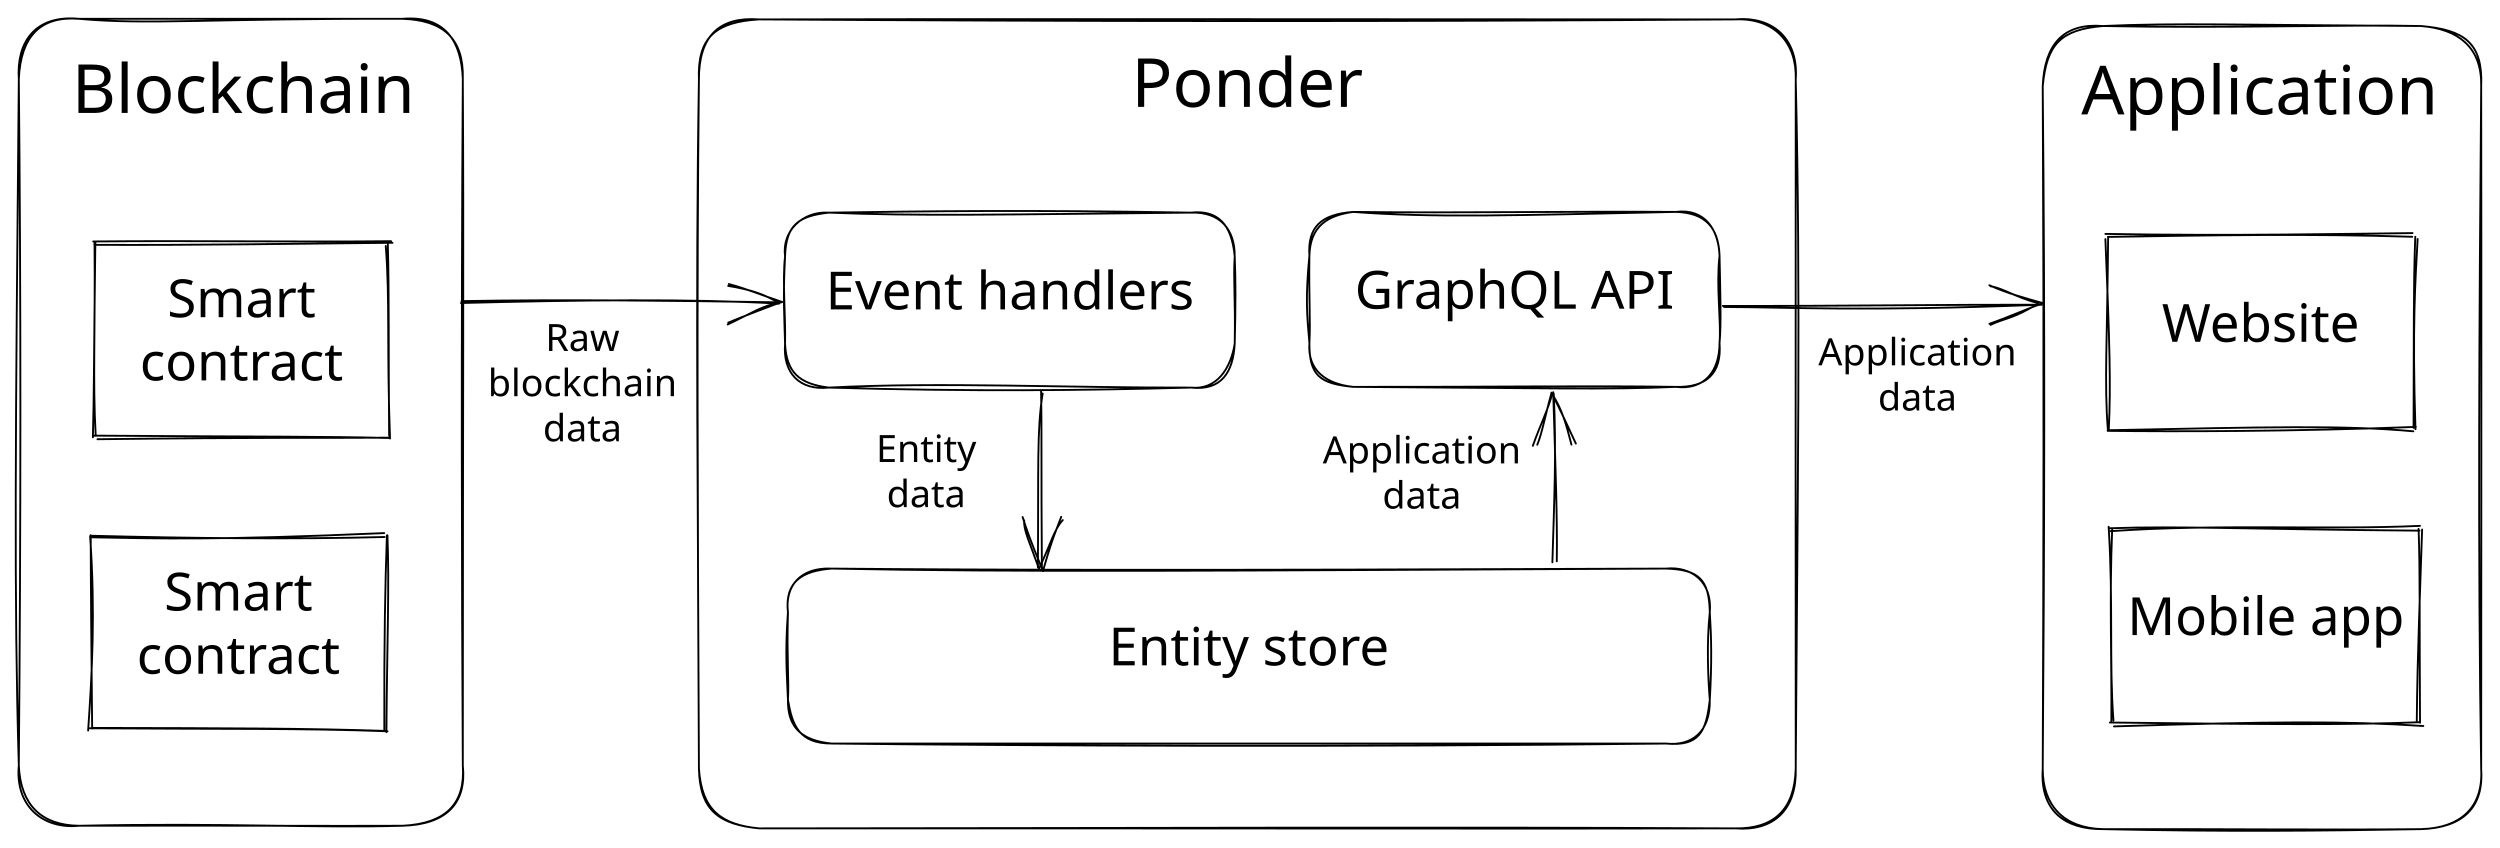
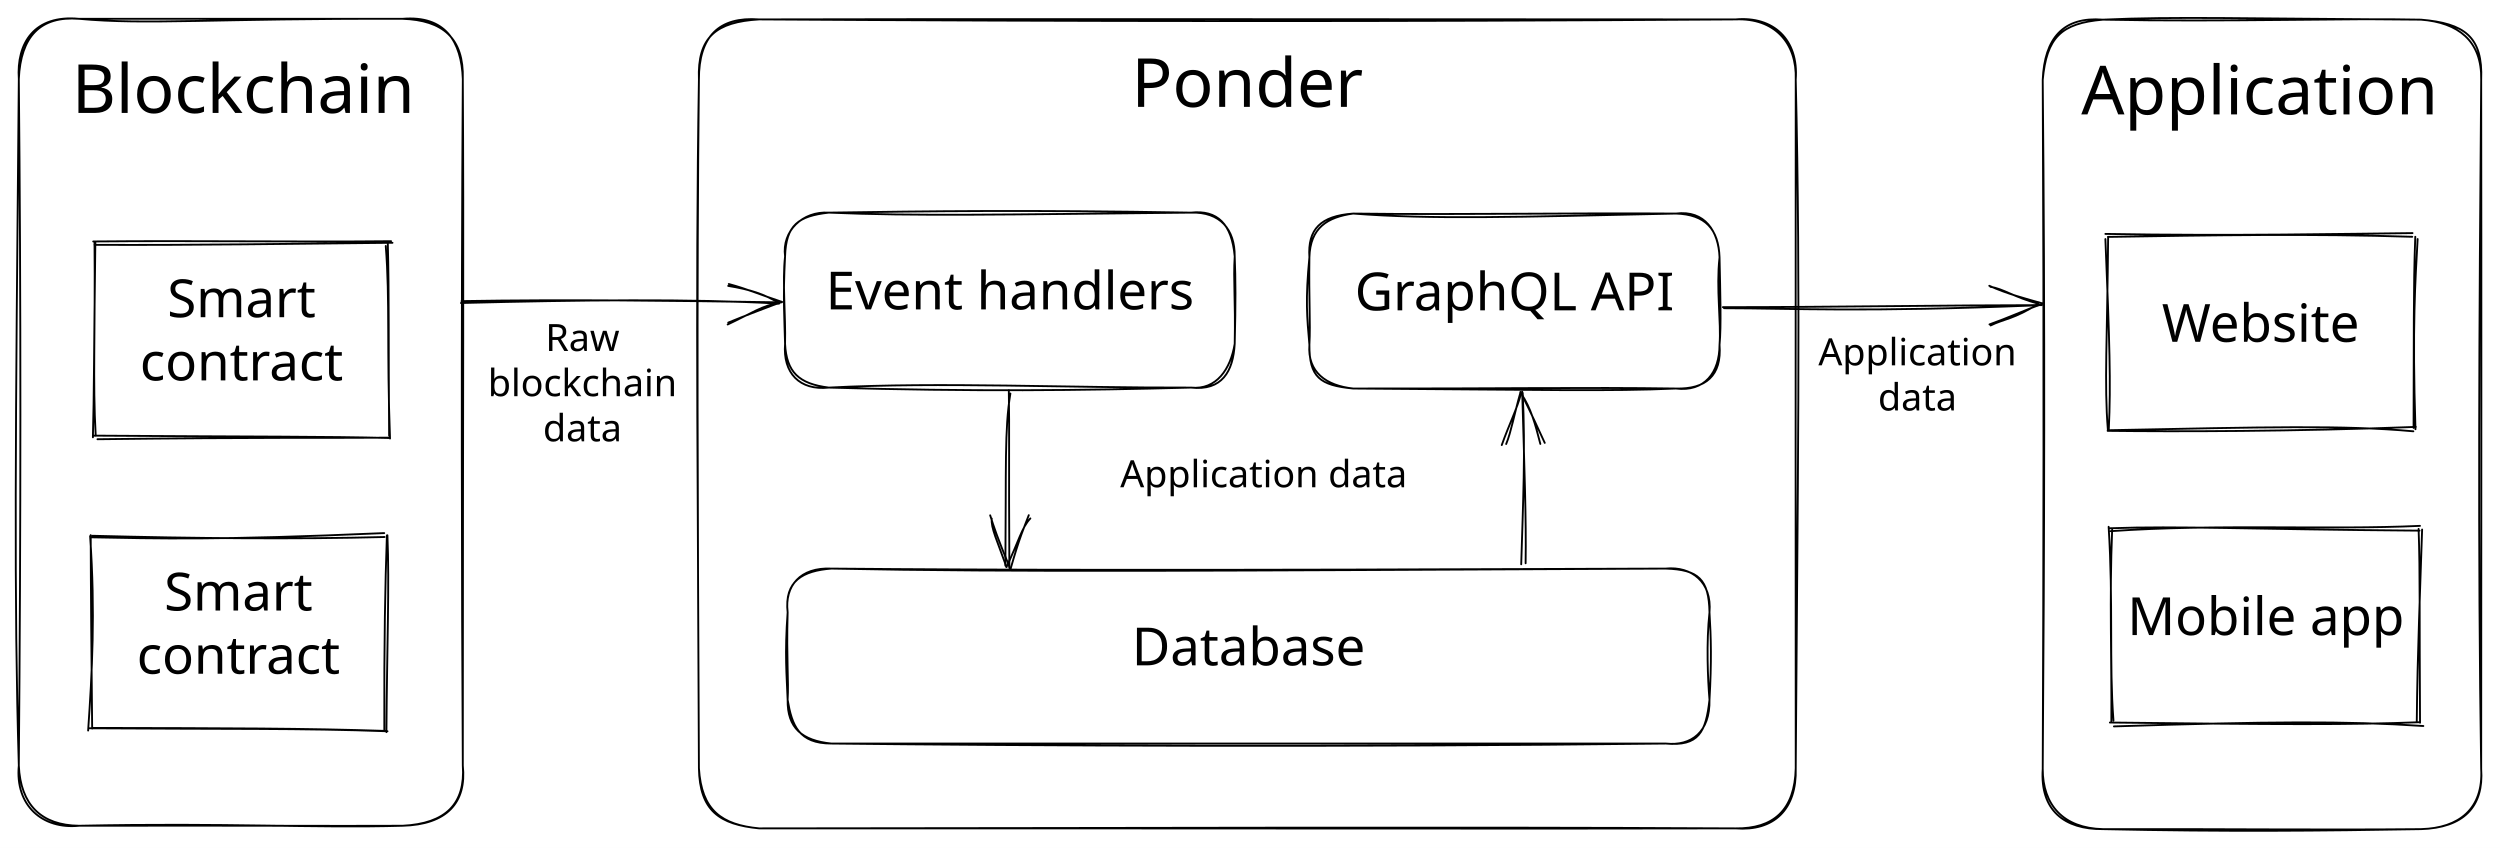
<svg xmlns="http://www.w3.org/2000/svg" version="1.1" viewBox="0 0 1328.849 450.718" width="2657.697" height="901.437">
  <defs>
    <style class="style-fonts">
      @font-face {
        font-family: "Virgil";
        src: url("https://excalidraw.com/Virgil.woff2");
      }
      @font-face {
        font-family: "Cascadia";
        src: url("https://excalidraw.com/Cascadia.woff2");
      }
    </style>
  </defs>
  <rect x="0" y="0" width="1328.849" height="450.718" fill="#fff" />
  <g stroke-linecap="round" transform="translate(371.5006 10.31673) rotate(0 291.5 215)">
    <path d="M32 0 M32 0 C151.64 -0.31, 271.29 -0.1, 551 0 M32 0 C199.2 1.06, 365.98 1.31, 551 0 M551 0 C571.66 -0.87, 583.68 12.52, 583 32 M551 0 C571.05 -1.85, 584.67 10.65, 583 32 M583 32 C585.73 143.4, 583.95 253.74, 583 398 M583 32 C582.99 166.69, 582.87 301.63, 583 398 M583 398 C583.7 419.99, 571.35 431.66, 551 430 M583 398 C582.51 420.28, 571.11 430.28, 551 430 M551 430 C393.27 429.16, 235.36 429.86, 32 430 M551 430 C436.27 430.28, 321.52 429.95, 32 430 M32 430 C12.25 428.1, 1.4 420.58, 0 398 M32 430 C10.89 427.94, 0.38 420.63, 0 398 M0 398 C-0.35 271.92, -1.92 146.32, 0 32 M0 398 C-0.65 268.36, -1.21 140.15, 0 32 M0 32 C-0.05 9.11, 10.58 -1.62, 32 0 M0 32 C-0.91 9.29, 9.21 1.33, 32 0" stroke="#000000" stroke-width="1" fill="none" />
  </g>
  <g transform="translate(604.8967 28.87722) rotate(0 58.10398 21.6)">
    <text x="58.104" y="0" font-family="Virgil, Segoe UI Emoji" font-size="36px" fill="#000000" text-anchor="middle" style="white-space: pre;" direction="ltr" dominant-baseline="text-before-edge">Ponder</text>
-   </g>
-   <g transform="translate(462.7341 230.0586) rotate(0 29.58997 24)">
-     <text x="29.59" y="0" font-family="Virgil, Segoe UI Emoji" font-size="20px" fill="#000000" text-anchor="middle" style="white-space: pre;" direction="ltr" dominant-baseline="text-before-edge">Entity</text>
-     <text x="29.59" y="24" font-family="Virgil, Segoe UI Emoji" font-size="20px" fill="#000000" text-anchor="middle" style="white-space: pre;" direction="ltr" dominant-baseline="text-before-edge">data</text>
  </g>
  <g stroke-linecap="round" transform="translate(417.2928 113.0194) rotate(0 119.5 46.5)">
    <path d="M23.25 0 M23.25 0 C76.69 -0.78, 128.19 -1.51, 215.75 0 M23.25 0 C69.09 1.95, 115.02 1.01, 215.75 0 M215.75 0 C231.26 -0.53, 239.16 8.97, 239 23.25 M215.75 0 C229.91 -1.56, 237.43 6.06, 239 23.25 M239 23.25 C238.2 36.2, 239.47 45.98, 239 69.75 M239 23.25 C239.51 35.49, 239.57 47.77, 239 69.75 M239 69.75 C238.2 84.42, 232.26 94.85, 215.75 93 M239 69.75 C236.81 83.04, 229.37 94.38, 215.75 93 M215.75 93 C150.39 93.19, 82.68 89.92, 23.25 93 M215.75 93 C157.6 94.54, 99.99 95.2, 23.25 93 M23.25 93 C7.71 94.68, -1.25 85.25, 0 69.75 M23.25 93 C7.37 91.01, 0.79 84.85, 0 69.75 M0 69.75 C0.39 54.8, -1.52 36.74, 0 23.25 M0 69.75 C-0.3 56.77, -1.2 45.93, 0 23.25 M0 23.25 C-1.81 9.68, 9.4 -0.88, 23.25 0 M0 23.25 C0.52 6.52, 7.02 1.84, 23.25 0" stroke="#000000" stroke-width="1" fill="none" />
  </g>
  <g transform="translate(435.2088 142.7194) rotate(0 101.584 16.8)">
    <text x="101.584" y="0" font-family="Virgil, Segoe UI Emoji" font-size="28px" fill="#000000" text-anchor="middle" style="white-space: pre;" direction="ltr" dominant-baseline="text-before-edge">Event handlers</text>
  </g>
  <g stroke-linecap="round" transform="translate(10 10) rotate(0 118 214.4576)">
    <path d="M32 0 M32 0 C68.4 3.36, 103.52 -0.3, 204 0 M32 0 C74.27 0.06, 115.61 -0.1, 204 0 M204 0 C226.59 -1.89, 235.26 11.92, 236 32 M204 0 C225.38 0.69, 236.66 10.3, 236 32 M236 32 C236.54 115.53, 236.04 198.37, 236 396.92 M236 32 C235.13 167.66, 235.45 303.94, 236 396.92 M236 396.92 C237.41 417.22, 227 427.79, 204 428.92 M236 396.92 C238.19 416.83, 227.27 428.34, 204 428.92 M204 428.92 C156.65 430.3, 111.31 427.25, 32 428.92 M204 428.92 C164 429.13, 124.07 428.73, 32 428.92 M32 428.92 C11.94 428.72, 0.92 417.74, 0 396.92 M32 428.92 C12.53 430.9, -2.03 418.16, 0 396.92 M0 396.92 C-2.61 308.53, -1.74 222.2, 0 32 M0 396.92 C1.09 271.11, 1.15 146.19, 0 32 M0 32 C1.02 9.31, 11.49 -1.61, 32 0 M0 32 C-1.32 12.71, 8.39 -2.27, 32 0" stroke="#000000" stroke-width="1" fill="none" />
  </g>
  <g transform="translate(41.45386 32.07946) rotate(0 87.87597 21.6)">
    <text x="87.876" y="0" font-family="Virgil, Segoe UI Emoji" font-size="36px" fill="#000000" text-anchor="middle" style="white-space: pre;" direction="ltr" dominant-baseline="text-before-edge">Blockchain</text>
  </g>
  <g stroke-linecap="round">
    <g transform="translate(245.4231 159.1481) rotate(0 84.84398 1.345629)">
      <path d="M-0.4 1.91 C62.87 0.33, 121.86 -0.46, 168.64 2.24 M-0.1 0.9 C55.79 -0.05, 110.35 0.66, 170.09 1.56" stroke="#000000" stroke-width="1" fill="none" />
    </g>
    <g transform="translate(245.4231 159.1481) rotate(0 84.84398 1.345629)">
      <path d="M141.36 13.34 C153.21 7.79, 160.72 2.75, 168.66 1.97 M141.66 12.33 C151.47 8.28, 159.98 5.18, 170.12 1.29" stroke="#000000" stroke-width="1" fill="none" />
    </g>
    <g transform="translate(245.4231 159.1481) rotate(0 84.84398 1.345629)">
      <path d="M141.64 -7.18 C153.3 -5.28, 160.72 -2.86, 168.66 1.97 M141.94 -8.19 C151.73 -5.57, 160.15 -2, 170.12 1.29" stroke="#000000" stroke-width="1" fill="none" />
    </g>
  </g>
  <mask />
  <g transform="translate(262.9625 171.0595) rotate(0 46.62996 36)">
    <text x="46.63" y="0" font-family="Virgil, Segoe UI Emoji" font-size="20px" fill="#000000" text-anchor="middle" style="white-space: pre;" direction="ltr" dominant-baseline="text-before-edge">Raw</text>
    <text x="46.63" y="24" font-family="Virgil, Segoe UI Emoji" font-size="20px" fill="#000000" text-anchor="middle" style="white-space: pre;" direction="ltr" dominant-baseline="text-before-edge">blockchain</text>
    <text x="46.63" y="48" font-family="Virgil, Segoe UI Emoji" font-size="20px" fill="#000000" text-anchor="middle" style="white-space: pre;" direction="ltr" dominant-baseline="text-before-edge">data</text>
  </g>
-   <g stroke-linecap="round" transform="translate(418.8201 302.2263) rotate(0 245 46.5)">
+   <g stroke-linecap="round" transform="translate(418.6588 302.2263) rotate(0 245 46.5)">
    <path d="M23.25 0 M23.25 0 C114.79 0.78, 205.72 1, 466.75 0 M23.25 0 C123.45 2.02, 222.61 1.14, 466.75 0 M466.75 0 C480.39 -1.38, 491.44 7.15, 490 23.25 M466.75 0 C484.28 0.57, 489.64 5.71, 490 23.25 M490 23.25 C488.27 39.2, 489.08 58.75, 490 69.75 M490 23.25 C490.84 36.47, 491.16 49.64, 490 69.75 M490 69.75 C490.39 86.77, 480.39 94.48, 466.75 93 M490 69.75 C488.07 86.95, 484.34 94.6, 466.75 93 M466.75 93 C296.03 95.05, 125.68 94.13, 23.25 93 M466.75 93 C309.27 93.03, 151.45 93.05, 23.25 93 M23.25 93 C7.75 91.43, -0.26 84.82, 0 69.75 M23.25 93 C5.95 92.99, 2.3 83.4, 0 69.75 M0 69.75 C-0.49 56.69, -1.63 45.56, 0 23.25 M0 69.75 C0.64 59.43, -0.68 48.91, 0 23.25 M0 23.25 C-1.7 9.14, 6.69 -0.78, 23.25 0 M0 23.25 C-1.85 6.42, 8.21 1.18, 23.25 0" stroke="#000000" stroke-width="1" fill="none" />
  </g>
-   <g transform="translate(578.4481 331.9263) rotate(0 85.37196 16.8)">
-     <text x="85.372" y="0" font-family="Virgil, Segoe UI Emoji" font-size="28px" fill="#000000" text-anchor="middle" style="white-space: pre;" direction="ltr" dominant-baseline="text-before-edge">Entity store</text>
+   <g transform="translate(594.4428 331.9263) rotate(0 69.21598 16.8)">
+     <text x="69.216" y="0" font-family="Virgil, Segoe UI Emoji" font-size="28px" fill="#000000" text-anchor="middle" style="white-space: pre;" direction="ltr" dominant-baseline="text-before-edge">Database</text>
  </g>
  <g stroke-linecap="round">
-     <g transform="translate(553.2319 207.2967) rotate(0 -0.2767155 47.83792)">
-       <path d="M0.99 1.88 C-2.18 21.08, -1.15 41.59, -1.55 94.29 M0.15 0.16 C0.58 20.35, 0.14 39.88, 0.58 95.52" stroke="#000000" stroke-width="1" fill="none" />
+     <g transform="translate(536.0751 207.2967) rotate(0 -0.3396033 47.38232)">
+       <path d="M0.99 1.88 C-2.2 20.89, -1.2 41.21, -1.67 93.38 M0.15 0.16 C0.54 20.16, 0.08 39.49, 0.45 94.61" stroke="#000000" stroke-width="1" fill="none" />
    </g>
-     <g transform="translate(553.2319 207.2967) rotate(0 -0.2767155 47.83792)">
-       <path d="M-8.83 69.26 C-9.29 74.29, -6.07 80.71, -0.97 94.97 M-9.67 67.54 C-7.71 73.63, -5.95 79.13, 1.16 96.2" stroke="#000000" stroke-width="1" fill="none" />
+     <g transform="translate(536.0751 207.2967) rotate(0 -0.3396033 47.38232)">
+       <path d="M-8.92 68.34 C-9.39 73.37, -6.17 79.79, -1.1 94.06 M-9.76 66.61 C-7.81 72.71, -6.06 78.21, 1.03 95.29" stroke="#000000" stroke-width="1" fill="none" />
    </g>
-     <g transform="translate(553.2319 207.2967) rotate(0 -0.2767155 47.83792)">
-       <path d="M11.69 69.16 C6.89 74.37, 5.78 80.81, -0.97 94.97 M10.85 67.43 C8.5 73.69, 5.94 79.2, 1.16 96.2" stroke="#000000" stroke-width="1" fill="none" />
+     <g transform="translate(536.0751 207.2967) rotate(0 -0.3396033 47.38232)">
+       <path d="M11.6 68.26 C6.79 73.47, 5.68 79.91, -1.1 94.06 M10.76 66.54 C8.4 72.78, 5.83 78.3, 1.03 95.29" stroke="#000000" stroke-width="1" fill="none" />
    </g>
  </g>
  <mask />
-   <g stroke-linecap="round" transform="translate(1085.787 13.83307) rotate(0 116.531 213.4426)">
-     <path d="M32 0 M32 0 C97.04 1.34, 163.08 -0.91, 201.06 0 M32 0 C69.76 -1.76, 107.82 -0.55, 201.06 0 M201.06 0 C224.12 1.96, 234.06 8.95, 233.06 32 M201.06 0 C220.78 1.51, 233.5 11.23, 233.06 32 M233.06 32 C232.01 156.41, 231.26 282.41, 233.06 394.89 M233.06 32 C233.24 141.46, 233.13 250.47, 233.06 394.89 M233.06 394.89 C234.54 415, 223.7 426.18, 201.06 426.89 M233.06 394.89 C234.25 416.07, 221.32 426.35, 201.06 426.89 M201.06 426.89 C146.56 427.41, 93.47 426.7, 32 426.89 M201.06 426.89 C148.37 427.81, 97.55 428.33, 32 426.89 M32 426.89 C11.49 427.05, -1.5 416.94, 0 394.89 M32 426.89 C10.84 426.39, 0.01 413.96, 0 394.89 M0 394.89 C0.88 277.67, 1.27 158.03, 0 32 M0 394.89 C0.41 287.34, 0.7 178.27, 0 32 M0 32 C0.9 9.86, 10.87 -1.72, 32 0 M0 32 C2.12 9.5, 9.66 1.93, 32 0" stroke="#000000" stroke-width="1" fill="none" />
+   <g stroke-linecap="round" transform="translate(1085.787 10.44734) rotate(0 116.531 215.1355)">
+     <path d="M32 0 M32 0 C97.04 1.34, 163.08 -0.91, 201.06 0 M32 0 C69.76 -1.76, 107.82 -0.55, 201.06 0 M201.06 0 C224.12 1.96, 234.06 8.95, 233.06 32 M201.06 0 C220.78 1.51, 233.5 11.23, 233.06 32 M233.06 32 C232.01 157.58, 231.27 284.73, 233.06 398.27 M233.06 32 C233.23 142.47, 233.13 252.5, 233.06 398.27 M233.06 398.27 C234.54 418.39, 223.7 429.57, 201.06 430.27 M233.06 398.27 C234.25 419.46, 221.32 429.73, 201.06 430.27 M201.06 430.27 C146.56 430.79, 93.47 430.09, 32 430.27 M201.06 430.27 C148.37 431.19, 97.55 431.71, 32 430.27 M32 430.27 C11.49 430.44, -1.5 420.33, 0 398.27 M32 430.27 C10.84 429.78, 0.01 417.34, 0 398.27 M0 398.27 C0.87 279.94, 1.26 159.21, 0 32 M0 398.27 C0.41 289.71, 0.7 179.64, 0 32 M0 32 C0.9 9.86, 10.87 -1.72, 32 0 M0 32 C2.12 9.5, 9.66 1.93, 32 0" stroke="#000000" stroke-width="1" fill="none" />
  </g>
  <g transform="translate(1109.331 32.86072) rotate(0 91.76395 21.6)">
    <text x="91.764" y="0" font-family="Virgil, Segoe UI Emoji" font-size="36px" fill="#000000" text-anchor="middle" style="white-space: pre;" direction="ltr" dominant-baseline="text-before-edge">Application</text>
  </g>
  <g transform="translate(968.2199 178.6695) rotate(0 50.97995 24)">
    <text x="50.98" y="0" font-family="Virgil, Segoe UI Emoji" font-size="20px" fill="#000000" text-anchor="middle" style="white-space: pre;" direction="ltr" dominant-baseline="text-before-edge">Application</text>
    <text x="50.98" y="24" font-family="Virgil, Segoe UI Emoji" font-size="20px" fill="#000000" text-anchor="middle" style="white-space: pre;" direction="ltr" dominant-baseline="text-before-edge">data</text>
  </g>
  <g stroke-linecap="round">
-     <g transform="translate(915.4908 162.7687) rotate(0 85.06796 0.225571)">
-       <path d="M0.91 0.4 C37.88 0.54, 73.77 2.86, 167.36 -0.71 M0.29 -0.16 C60.62 -0.02, 122.21 -0.93, 169.85 -0.81" stroke="#000000" stroke-width="1" fill="none" />
+     <g transform="translate(915.4908 163.4286) rotate(0 85.06796 -0.07814262)">
+       <path d="M0.91 0.4 C37.88 0.44, 73.77 2.67, 167.36 -1.14 M0.29 -0.16 C60.62 -0.18, 122.2 -1.24, 169.85 -1.24" stroke="#000000" stroke-width="1" fill="none" />
    </g>
-     <g transform="translate(915.4908 162.7687) rotate(0 85.06796 0.225571)">
-       <path d="M142.59 9.92 C149.44 6.52, 155.15 6.63, 167.95 -1.54 M141.97 9.36 C151.16 6.17, 161.6 1.51, 170.44 -1.64" stroke="#000000" stroke-width="1" fill="none" />
+     <g transform="translate(915.4908 163.4286) rotate(0 85.06796 -0.07814262)">
+       <path d="M142.62 9.56 C149.46 6.14, 155.17 6.23, 167.95 -1.98 M142 9 C151.18 5.78, 161.6 1.09, 170.44 -2.08" stroke="#000000" stroke-width="1" fill="none" />
    </g>
-     <g transform="translate(915.4908 162.7687) rotate(0 85.06796 0.225571)">
-       <path d="M142.54 -10.6 C149.28 -9.61, 155.01 -5.11, 167.95 -1.54 M141.92 -11.16 C151.13 -6.91, 161.59 -4.13, 170.44 -1.64" stroke="#000000" stroke-width="1" fill="none" />
+     <g transform="translate(915.4908 163.4286) rotate(0 85.06796 -0.07814262)">
+       <path d="M142.51 -10.96 C149.27 -9.99, 154.99 -5.51, 167.95 -1.98 M141.89 -11.53 C151.11 -7.3, 161.58 -4.55, 170.44 -2.08" stroke="#000000" stroke-width="1" fill="none" />
    </g>
  </g>
  <mask />
  <g stroke-linecap="round" transform="translate(1120.118 125.2574) rotate(0 81.5 51.5)">
    <path d="M-1.02 -0.93 C65.93 0.26, 128.8 -1.04, 162.23 -1.36 M0.32 0.67 C54.64 -0.21, 108.82 -1.1, 162.09 0.6 M164.95 1.8 C163.76 23.66, 162.03 47.93, 163.8 102.89 M163.7 0.59 C162.65 27.14, 163 55.98, 162.79 102.18 M164.02 101.66 C99.07 104.12, 36.51 104.21, 0.18 103.76 M162.68 104 C125.24 100.63, 85.05 101.75, 0.22 103.43 M0.79 102.87 C1.95 78.75, 1.21 56.53, -1.02 1.81 M0.29 103.08 C-1.66 79.06, -0.02 54.64, 0.44 0.81" stroke="#000000" stroke-width="1" fill="none" />
  </g>
  <g transform="translate(1150.168 159.9574) rotate(0 51.44998 16.8)">
    <text x="51.45" y="0" font-family="Virgil, Segoe UI Emoji" font-size="28px" fill="#000000" text-anchor="middle" style="white-space: pre;" direction="ltr" dominant-baseline="text-before-edge">Website</text>
  </g>
-   <g stroke-linecap="round" transform="translate(696.0001 112.6357) rotate(0 109 46.5)">
+   <g stroke-linecap="round" transform="translate(696.0001 113.516) rotate(0 109 46.5)">
    <path d="M23.25 0 M23.25 0 C64.8 3.19, 108.59 1.88, 194.75 0 M23.25 0 C81.54 0.73, 138.74 -0.44, 194.75 0 M194.75 0 C210.49 0.43, 217.49 8.34, 218 23.25 M194.75 0 C210.34 -2, 217.48 9.54, 218 23.25 M218 23.25 C216.12 40.07, 218.95 57.72, 218 69.75 M218 23.25 C218.39 42.02, 218.98 59.91, 218 69.75 M218 69.75 C219.31 86.19, 210.65 93.44, 194.75 93 M218 69.75 C217.96 84.53, 210.08 94.91, 194.75 93 M194.75 93 C146.43 92.26, 98.34 93.12, 23.25 93 M194.75 93 C159.8 94.58, 124.81 93.67, 23.25 93 M23.25 93 C8.91 91.47, -1.1 84.27, 0 69.75 M23.25 93 C5.46 91.32, -0.09 86.97, 0 69.75 M0 69.75 C-1.29 55.16, -2.19 45.76, 0 23.25 M0 69.75 C0.64 57.81, -0.33 45.6, 0 23.25 M0 23.25 C0.44 7.47, 9.64 1.91, 23.25 0 M0 23.25 C-1 8.26, 5.94 1.27, 23.25 0" stroke="#000000" stroke-width="1" fill="none" />
  </g>
-   <g transform="translate(713.4542 142.3357) rotate(0 91.54596 16.8)">
+   <g transform="translate(713.4542 143.216) rotate(0 91.54596 16.8)">
    <text x="91.546" y="0" font-family="Virgil, Segoe UI Emoji" font-size="28px" fill="#000000" text-anchor="middle" style="white-space: pre;" direction="ltr" dominant-baseline="text-before-edge">GraphQL API</text>
  </g>
  <g stroke-linecap="round">
-     <g transform="translate(826.5848 298.9074) rotate(0 -0.2242941 -45.21481)">
-       <path d="M-1.43 0 C-0.52 -30.98, 0.8 -59.67, -0.72 -89.69 M0.91 -0.56 C1.26 -23.86, 0.2 -50, -0.99 -90.43" stroke="#000000" stroke-width="1" fill="none" />
+     <g transform="translate(810.0168 299.9483) rotate(0 -0.2189508 -45.92821)">
+       <path d="M-1.43 0 C-0.49 -31.44, 0.86 -60.6, -0.64 -91.11 M0.91 -0.56 C1.29 -24.25, 0.25 -50.78, -0.91 -91.86" stroke="#000000" stroke-width="1" fill="none" />
    </g>
-     <g transform="translate(826.5848 298.9074) rotate(0 -0.2242941 -45.21481)">
-       <path d="M8.7 -62.56 C5.93 -73.21, 3.71 -81.62, -1.59 -89.41 M11.04 -63.13 C8.16 -69.29, 4.11 -78.37, -1.86 -90.15" stroke="#000000" stroke-width="1" fill="none" />
+     <g transform="translate(810.0168 299.9483) rotate(0 -0.2189508 -45.92821)">
+       <path d="M8.74 -63.98 C5.99 -74.62, 3.77 -83.04, -1.51 -90.83 M11.08 -64.54 C8.21 -70.71, 4.17 -79.79, -1.78 -91.57" stroke="#000000" stroke-width="1" fill="none" />
    </g>
-     <g transform="translate(826.5848 298.9074) rotate(0 -0.2242941 -45.21481)">
-       <path d="M-11.82 -61.94 C-7.96 -72.9, -3.57 -81.51, -1.59 -89.41 M-9.47 -62.5 C-6.78 -68.96, -5.26 -78.21, -1.86 -90.15" stroke="#000000" stroke-width="1" fill="none" />
+     <g transform="translate(810.0168 299.9483) rotate(0 -0.2189508 -45.92821)">
+       <path d="M-11.77 -63.38 C-7.9 -74.33, -3.5 -82.95, -1.51 -90.83 M-9.43 -63.94 C-6.73 -70.4, -5.2 -79.64, -1.78 -91.57" stroke="#000000" stroke-width="1" fill="none" />
    </g>
  </g>
  <mask />
  <g stroke-linecap="round" transform="translate(1122.391 281.1323) rotate(0 82 51.5)">
    <path d="M-0.51 1.21 C56.61 -2.78, 115.06 0.64, 163.92 -1.62 M-0.86 -0.34 C35.95 -1.69, 71.02 0.2, 163.67 0.93 M165.06 0.33 C164.1 31.64, 162.56 64.63, 162.21 102.84 M163.19 0 C164.04 23.57, 163.59 47.1, 163.95 103.04 M165.71 104.77 C124.08 102.02, 84.64 102.32, 1.25 104.98 M163.87 102.75 C126.71 104.18, 89.8 103.98, -0.9 102.92 M1 101.86 C-1.32 71.58, 0.94 38.8, -1.57 -1.12 M-0.12 102.65 C0.12 70.24, -1.18 36.77, 0.3 0.5" stroke="#000000" stroke-width="1" fill="none" />
  </g>
  <g transform="translate(1134.251 315.8323) rotate(0 70.13997 16.8)">
    <text x="70.14" y="0" font-family="Virgil, Segoe UI Emoji" font-size="28px" fill="#000000" text-anchor="middle" style="white-space: pre;" direction="ltr" dominant-baseline="text-before-edge">Mobile app</text>
  </g>
  <g stroke-linecap="round" transform="translate(49.89871 128.9693) rotate(0 78.5 51.5)">
    <path d="M0.24 1.17 C52.14 1.43, 106.86 0.59, 158.72 0.08 M-0.35 -0.62 C55.6 -1.17, 109.48 -0.24, 157.96 -0.77 M155.14 1.78 C157.43 30.57, 155.62 57.06, 157.41 104.12 M156.22 -0.23 C157 27.55, 156.51 54.65, 156.94 102.59 M157.25 103.67 C124.34 103.93, 89.59 103.44, 1.91 104.5 M156.72 103.84 C123.58 102.97, 89.34 103.21, -0.04 102.59 M0.98 102.7 C-0.66 73.8, 0.8 47.37, 0.34 -0.5 M-0.52 103.47 C0.12 80.94, 0.01 57.78, 0.78 -0.09" stroke="#000000" stroke-width="1" fill="none" />
  </g>
  <g transform="translate(68.87073 146.8693) rotate(0 59.52798 33.6)">
    <text x="59.528" y="0" font-family="Virgil, Segoe UI Emoji" font-size="28px" fill="#000000" text-anchor="middle" style="white-space: pre;" direction="ltr" dominant-baseline="text-before-edge">Smart </text>
    <text x="59.528" y="33.6" font-family="Virgil, Segoe UI Emoji" font-size="28px" fill="#000000" text-anchor="middle" style="white-space: pre;" direction="ltr" dominant-baseline="text-before-edge">contract</text>
  </g>
  <g stroke-linecap="round" transform="translate(48.2373 284.8803) rotate(0 78.5 51.5)">
    <path d="M0.09 0.72 C35.38 1.37, 67.07 2.37, 155.98 -1.52 M0.94 -0.1 C54.22 1.3, 109.43 1.8, 156.18 0.56 M157.69 -0.37 C158.8 26.11, 157.48 56.99, 157.16 104.27 M157.41 -0.31 C156.48 26.96, 155.92 54.17, 156.04 103.15 M157.73 103.82 C113.33 102.15, 69.52 102.72, -0.92 102.23 M156.97 103.64 C114.54 102.23, 72.43 102.17, 0.93 102.03 M-1.39 103.44 C0.7 72.68, 2.52 40.68, -0.34 0.1 M0.75 102.42 C0.38 64.91, 0.02 27.23, -0.02 -0.43" stroke="#000000" stroke-width="1" fill="none" />
  </g>
  <g transform="translate(67.20933 302.7803) rotate(0 59.52798 33.6)">
    <text x="59.528" y="0" font-family="Virgil, Segoe UI Emoji" font-size="28px" fill="#000000" text-anchor="middle" style="white-space: pre;" direction="ltr" dominant-baseline="text-before-edge">Smart </text>
    <text x="59.528" y="33.6" font-family="Virgil, Segoe UI Emoji" font-size="28px" fill="#000000" text-anchor="middle" style="white-space: pre;" direction="ltr" dominant-baseline="text-before-edge">contract</text>
  </g>
-   <g transform="translate(704.808 230.8009) rotate(0 50.97995 24)">
-     <text x="50.98" y="0" font-family="Virgil, Segoe UI Emoji" font-size="20px" fill="#000000" text-anchor="middle" style="white-space: pre;" direction="ltr" dominant-baseline="text-before-edge">Application</text>
-     <text x="50.98" y="24" font-family="Virgil, Segoe UI Emoji" font-size="20px" fill="#000000" text-anchor="middle" style="white-space: pre;" direction="ltr" dominant-baseline="text-before-edge">data</text>
+   <g transform="translate(591.0322 243.4686) rotate(0 80.65993 12)">
+     <text x="80.66" y="0" font-family="Virgil, Segoe UI Emoji" font-size="20px" fill="#000000" text-anchor="middle" style="white-space: pre;" direction="ltr" dominant-baseline="text-before-edge">Application data</text>
  </g>
</svg>
